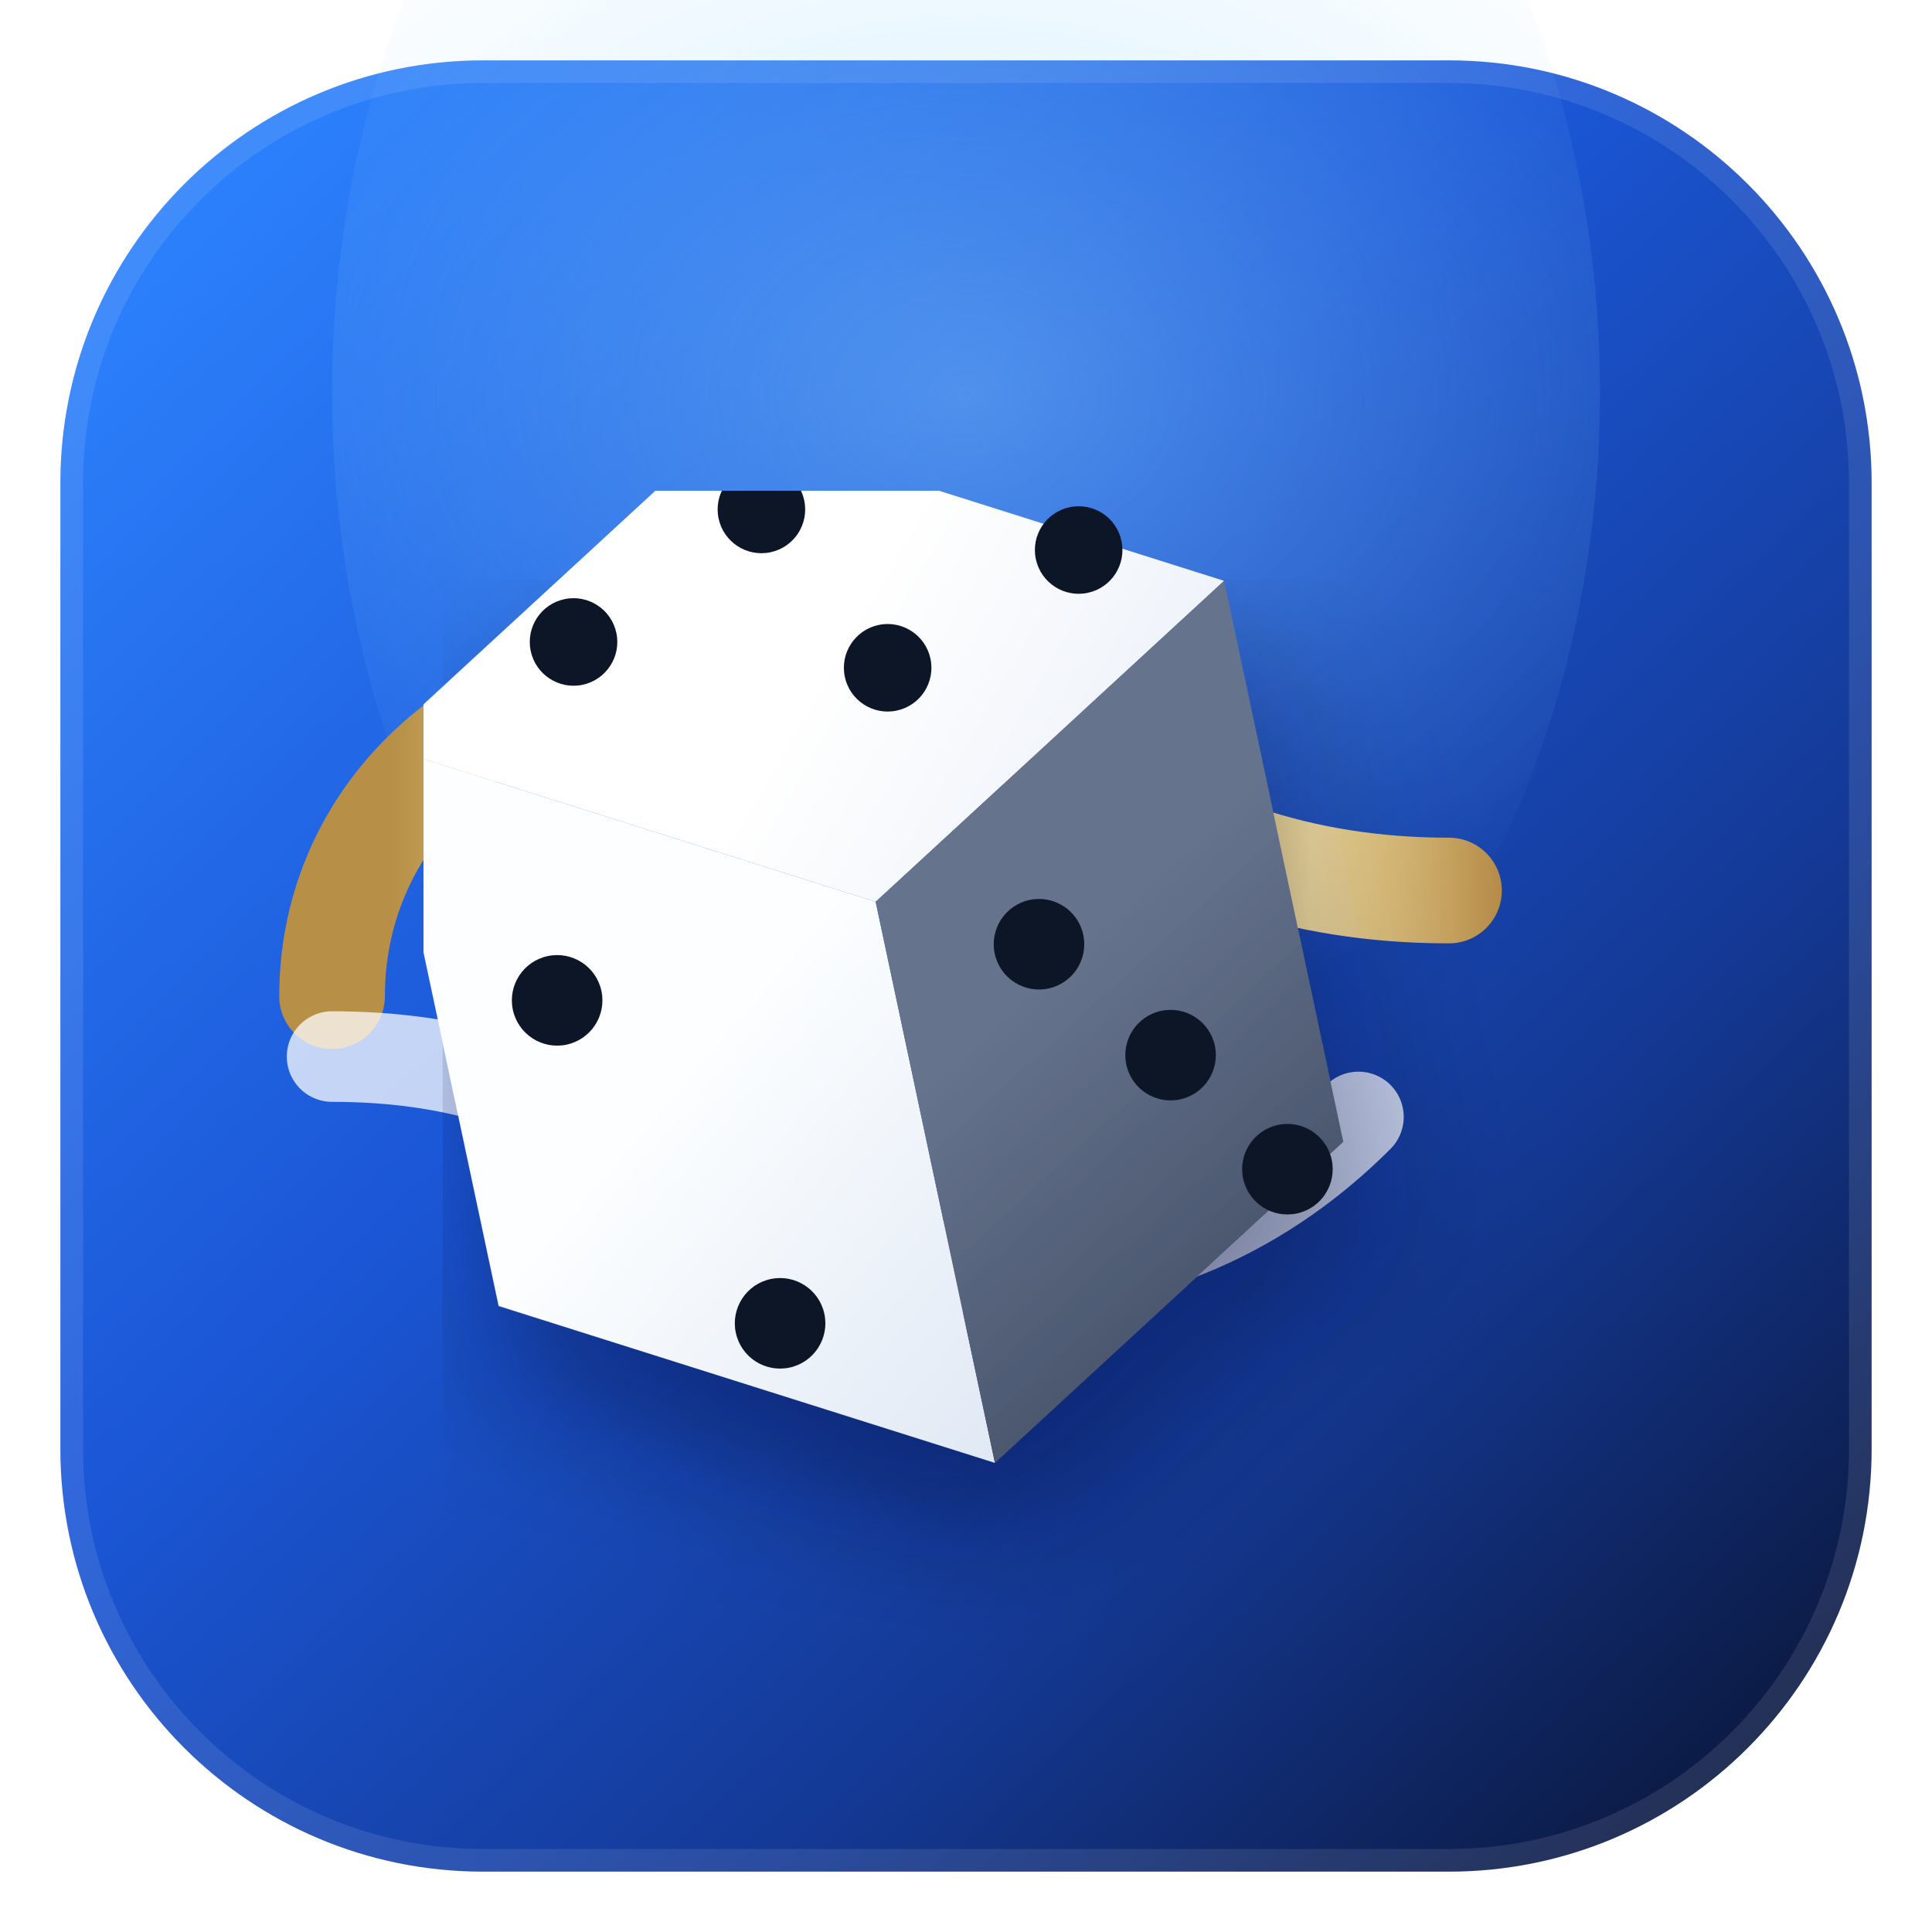
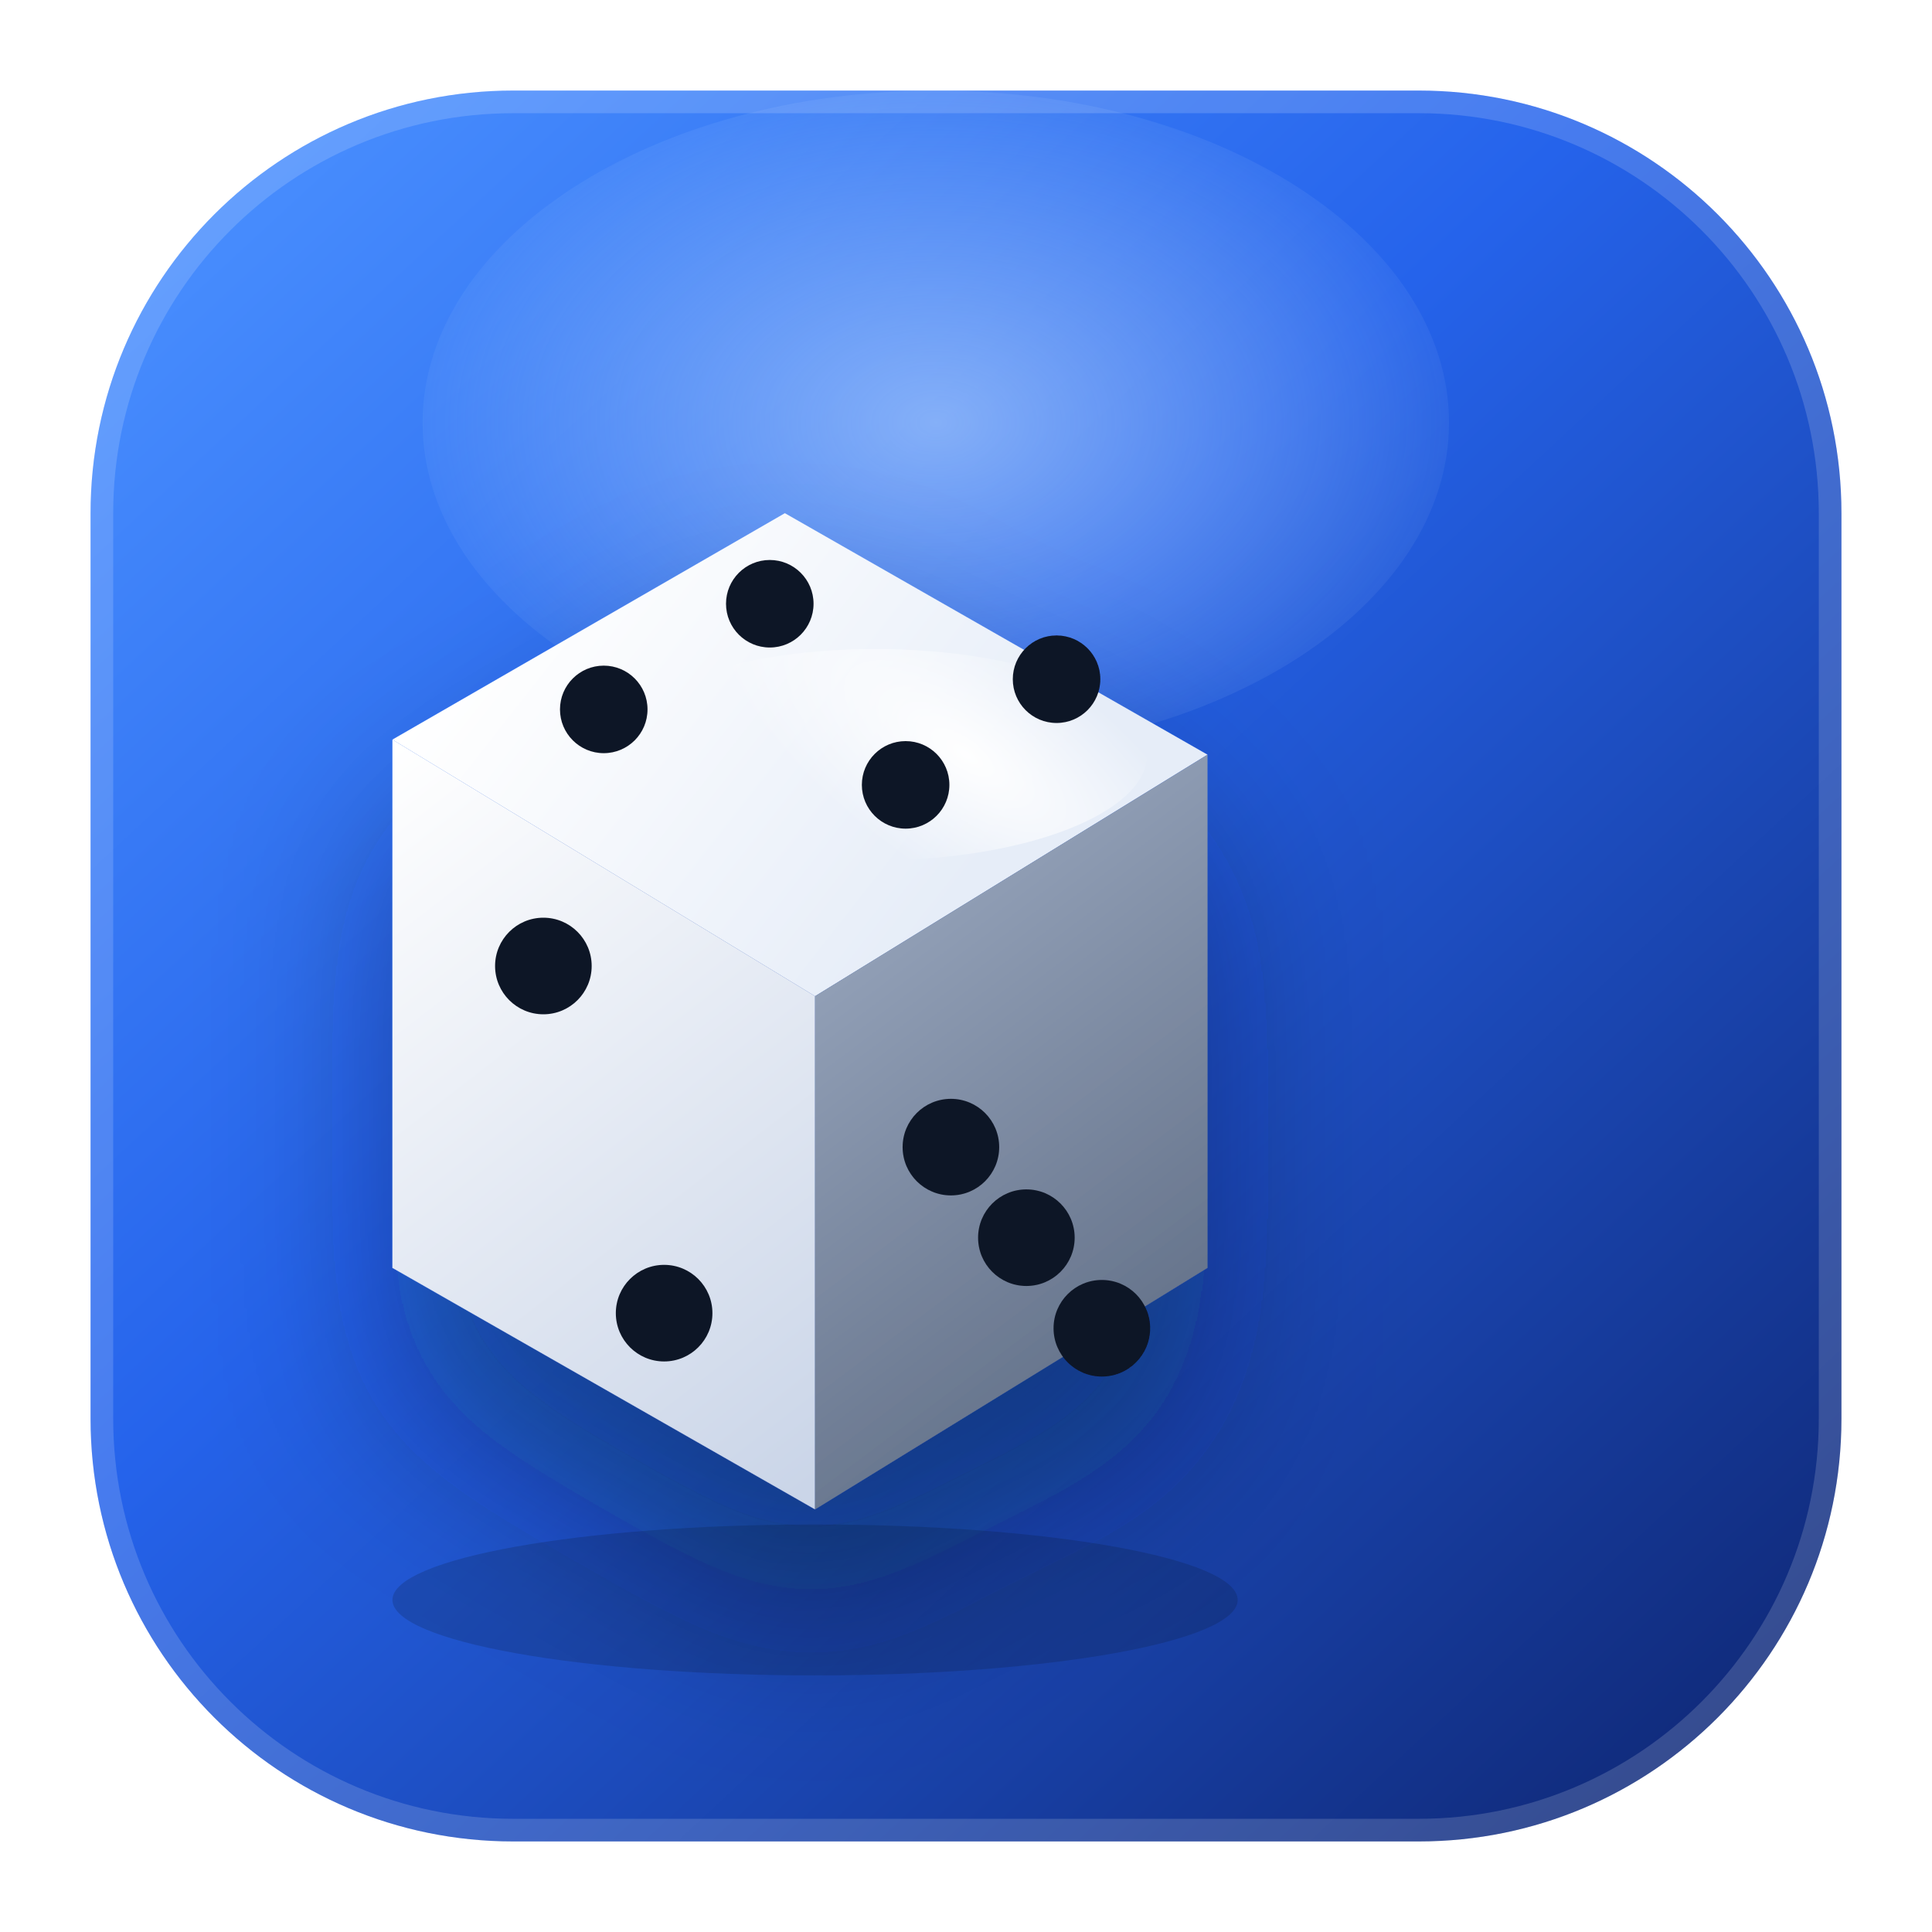
<svg xmlns="http://www.w3.org/2000/svg" width="128" height="128" viewBox="0 0 128 128" fill="none">
  <defs>
-     <linearGradient id="bgMini" x1="10" y1="8" x2="118" y2="120" gradientUnits="userSpaceOnUse">
-       <stop offset="0" stop-color="#2E84FF" />
-       <stop offset="0.4" stop-color="#1B57D7" />
-       <stop offset="0.72" stop-color="#143995" />
-       <stop offset="1" stop-color="#0B173B" />
+     <linearGradient id="bgMini" x1="12" y1="10" x2="112" y2="118" gradientUnits="userSpaceOnUse">
+       <stop offset="0" stop-color="#4A90FF" />
+       <stop offset="0.42" stop-color="#2563EB" />
+       <stop offset="1" stop-color="#102A7A" />
    </linearGradient>
-     <radialGradient id="miniGlow" cx="0" cy="0" r="1" gradientUnits="userSpaceOnUse" gradientTransform="translate(64 26) rotate(90) scale(42 56)">
-       <stop stop-color="#92D5FF" stop-opacity="0.42" />
-       <stop offset="1" stop-color="#92D5FF" stop-opacity="0" />
+     <radialGradient id="miniGlow" cx="0" cy="0" r="1" gradientUnits="userSpaceOnUse" gradientTransform="translate(62 28) rotate(90) scale(26 38)">
+       <stop stop-color="#CBE5FF" stop-opacity="0.55" />
+       <stop offset="1" stop-color="#CBE5FF" stop-opacity="0" />
    </radialGradient>
-     <linearGradient id="miniFrontBig" x1="18" y1="44" x2="58" y2="96" gradientUnits="userSpaceOnUse">
-       <stop stop-color="#FCFEFF" />
-       <stop offset="0.58" stop-color="#DCE5F3" />
-       <stop offset="1" stop-color="#A0AEC5" />
+     <linearGradient id="front" x1="28" y1="48" x2="62" y2="92" gradientUnits="userSpaceOnUse">
+       <stop stop-color="#FFFFFF" />
+       <stop offset="1" stop-color="#CAD5E8" />
    </linearGradient>
-     <linearGradient id="miniTopBig" x1="26" y1="26" x2="48" y2="46" gradientUnits="userSpaceOnUse">
+     <linearGradient id="top" x1="38" y1="34" x2="66" y2="56" gradientUnits="userSpaceOnUse">
      <stop stop-color="#FFFFFF" />
-       <stop offset="1" stop-color="#E8EEF8" />
+       <stop offset="1" stop-color="#E6EDF8" />
    </linearGradient>
-     <linearGradient id="miniSideBig" x1="48" y1="40" x2="74" y2="84" gradientUnits="userSpaceOnUse">
-       <stop stop-color="#66738D" />
-       <stop offset="1" stop-color="#273247" />
+     <linearGradient id="side" x1="61" y1="50" x2="91" y2="90" gradientUnits="userSpaceOnUse">
+       <stop stop-color="#9CAAC1" />
+       <stop offset="1" stop-color="#58667E" />
    </linearGradient>
-     <linearGradient id="miniFrontSmall" x1="64" y1="28" x2="92" y2="64" gradientUnits="userSpaceOnUse">
-       <stop stop-color="#FCFEFF" />
-       <stop offset="0.58" stop-color="#DCE5F3" />
-       <stop offset="1" stop-color="#A2B0C7" />
-     </linearGradient>
-     <linearGradient id="miniTopSmall" x1="68" y1="18" x2="84" y2="30" gradientUnits="userSpaceOnUse">
-       <stop stop-color="#FFFFFF" />
-       <stop offset="1" stop-color="#E8EEF8" />
-     </linearGradient>
-     <linearGradient id="miniSideSmall" x1="82" y1="28" x2="100" y2="58" gradientUnits="userSpaceOnUse">
-       <stop stop-color="#67758E" />
-       <stop offset="1" stop-color="#293449" />
-     </linearGradient>
-     <linearGradient id="miniRingGold" x1="26" y1="62" x2="102" y2="62" gradientUnits="userSpaceOnUse">
-       <stop offset="0" stop-color="#B78F46" />
-       <stop offset="0.22" stop-color="#F7E2A0" />
-       <stop offset="0.5" stop-color="#C79C4C" />
-       <stop offset="0.8" stop-color="#F7E2A0" />
-       <stop offset="1" stop-color="#A87936" />
-     </linearGradient>
-     <filter id="miniShadowBig" x="4" y="20" width="78" height="82" filterUnits="userSpaceOnUse" color-interpolation-filters="sRGB">
-       <feDropShadow dx="0" dy="6" stdDeviation="5" flood-color="#081121" flood-opacity="0.38" />
-     </filter>
-     <filter id="miniShadowSmall" x="54" y="14" width="54" height="54" filterUnits="userSpaceOnUse" color-interpolation-filters="sRGB">
-       <feDropShadow dx="0" dy="5" stdDeviation="4.5" flood-color="#081121" flood-opacity="0.28" />
+     <radialGradient id="shine" cx="0" cy="0" r="1" gradientUnits="userSpaceOnUse" gradientTransform="translate(64 50) rotate(35) scale(20 8)">
+       <stop stop-color="white" stop-opacity="0.95" />
+       <stop offset="1" stop-color="white" stop-opacity="0" />
+     </radialGradient>
+     <filter id="shadow" x="10" y="18" width="108" height="100" filterUnits="userSpaceOnUse">
+       <feDropShadow dx="0" dy="8" stdDeviation="6" flood-color="#081325" flood-opacity="0.38" />
    </filter>
  </defs>
-   <rect x="4" y="4" width="120" height="120" rx="28" fill="url(#bgMini)" />
-   <rect x="4.75" y="4.75" width="118.5" height="118.5" rx="27.25" stroke="rgba(255,255,255,0.10)" stroke-width="1.5" />
-   <ellipse cx="64" cy="26" rx="42" ry="56" fill="url(#miniGlow)" />
-   <path d="M22 66C22 54 32 44 48 44C57 44 65 46 71 51C78 56 86 59 96 59" stroke="url(#miniRingGold)" stroke-width="7" stroke-linecap="round" fill="none" />
-   <path d="M90 74C84 80 76 84 66 84C57 84 49 82 43 77C37 72 30 70 22 70" stroke="rgba(255,255,255,0.74)" stroke-width="6" stroke-linecap="round" fill="none" />
-   <g transform="translate(66 20) rotate(9)" filter="url(#miniShadowSmall)">
-     <polygon points="14,3 32,14 15,23 -3,13" fill="url(#miniTopSmall)" />
-     <polygon points="-3,13 15,23 15,46 -3,36" fill="url(#miniFrontSmall)" />
-     <polygon points="15,23 32,14 32,37 15,46" fill="url(#miniSideSmall)" />
-     <circle cx="8" cy="12" r="2.3" fill="#111827" />
-     <circle cx="19" cy="16" r="2.3" fill="#111827" />
-     <circle cx="6" cy="27" r="2.5" fill="#111827" />
-     <circle cx="21" cy="27" r="2.5" fill="#111827" />
+   <rect x="6" y="6" width="116" height="116" rx="28" fill="url(#bgMini)" />
+   <rect x="6.75" y="6.75" width="114.5" height="114.5" rx="27.25" stroke="rgba(255,255,255,.16)" stroke-width="1.5" />
+   <ellipse cx="62" cy="28" rx="34" ry="22" fill="url(#miniGlow)" />
+   <g filter="url(#shadow)">
+     <polygon points="52,34 80,50 54,66 26,49" fill="url(#top)" />
+     <polygon points="26,49 54,66 54,100 26,84" fill="url(#front)" />
+     <polygon points="54,66 80,50 80,84 54,100" fill="url(#side)" />
+     <ellipse cx="58" cy="50" rx="18" ry="7" fill="url(#shine)" />
+     <circle cx="40" cy="47" r="2.9" fill="#111827" />
+     <circle cx="51" cy="40" r="2.9" fill="#111827" />
+     <circle cx="60" cy="52" r="2.9" fill="#111827" />
+     <circle cx="70" cy="45" r="2.9" fill="#111827" />
+     <circle cx="36" cy="64" r="3.2" fill="#111827" />
+     <circle cx="44" cy="87" r="3.2" fill="#111827" />
+     <circle cx="63" cy="76" r="3.2" fill="#111827" />
+     <circle cx="68" cy="82" r="3.2" fill="#111827" />
+     <circle cx="73" cy="88" r="3.2" fill="#111827" />
  </g>
-   <g transform="translate(20 30) rotate(-12)" filter="url(#miniShadowBig)">
-     <polygon points="28,4 58,21 31,37 1,20" fill="url(#miniTopBig)" />
-     <polygon points="1,20 31,37 31,75 1,58" fill="url(#miniFrontBig)" />
-     <polygon points="31,37 58,21 58,59 31,75" fill="url(#miniSideBig)" />
-     <circle cx="9" cy="39" r="3" fill="#111827" />
-     <circle cx="19" cy="63" r="3" fill="#111827" />
-     <circle cx="15" cy="16" r="2.9" fill="#111827" />
-     <circle cx="29" cy="10" r="2.9" fill="#111827" />
-     <circle cx="35" cy="22" r="2.9" fill="#111827" />
-     <circle cx="49" cy="17" r="2.9" fill="#111827" />
-     <circle cx="41" cy="42" r="3" fill="#111827" />
-     <circle cx="48" cy="51" r="3" fill="#111827" />
-     <circle cx="54" cy="60" r="3" fill="#111827" />
-   </g>
+   <ellipse cx="54" cy="106" rx="28" ry="5" fill="#091224" fill-opacity="0.18" />
</svg>
